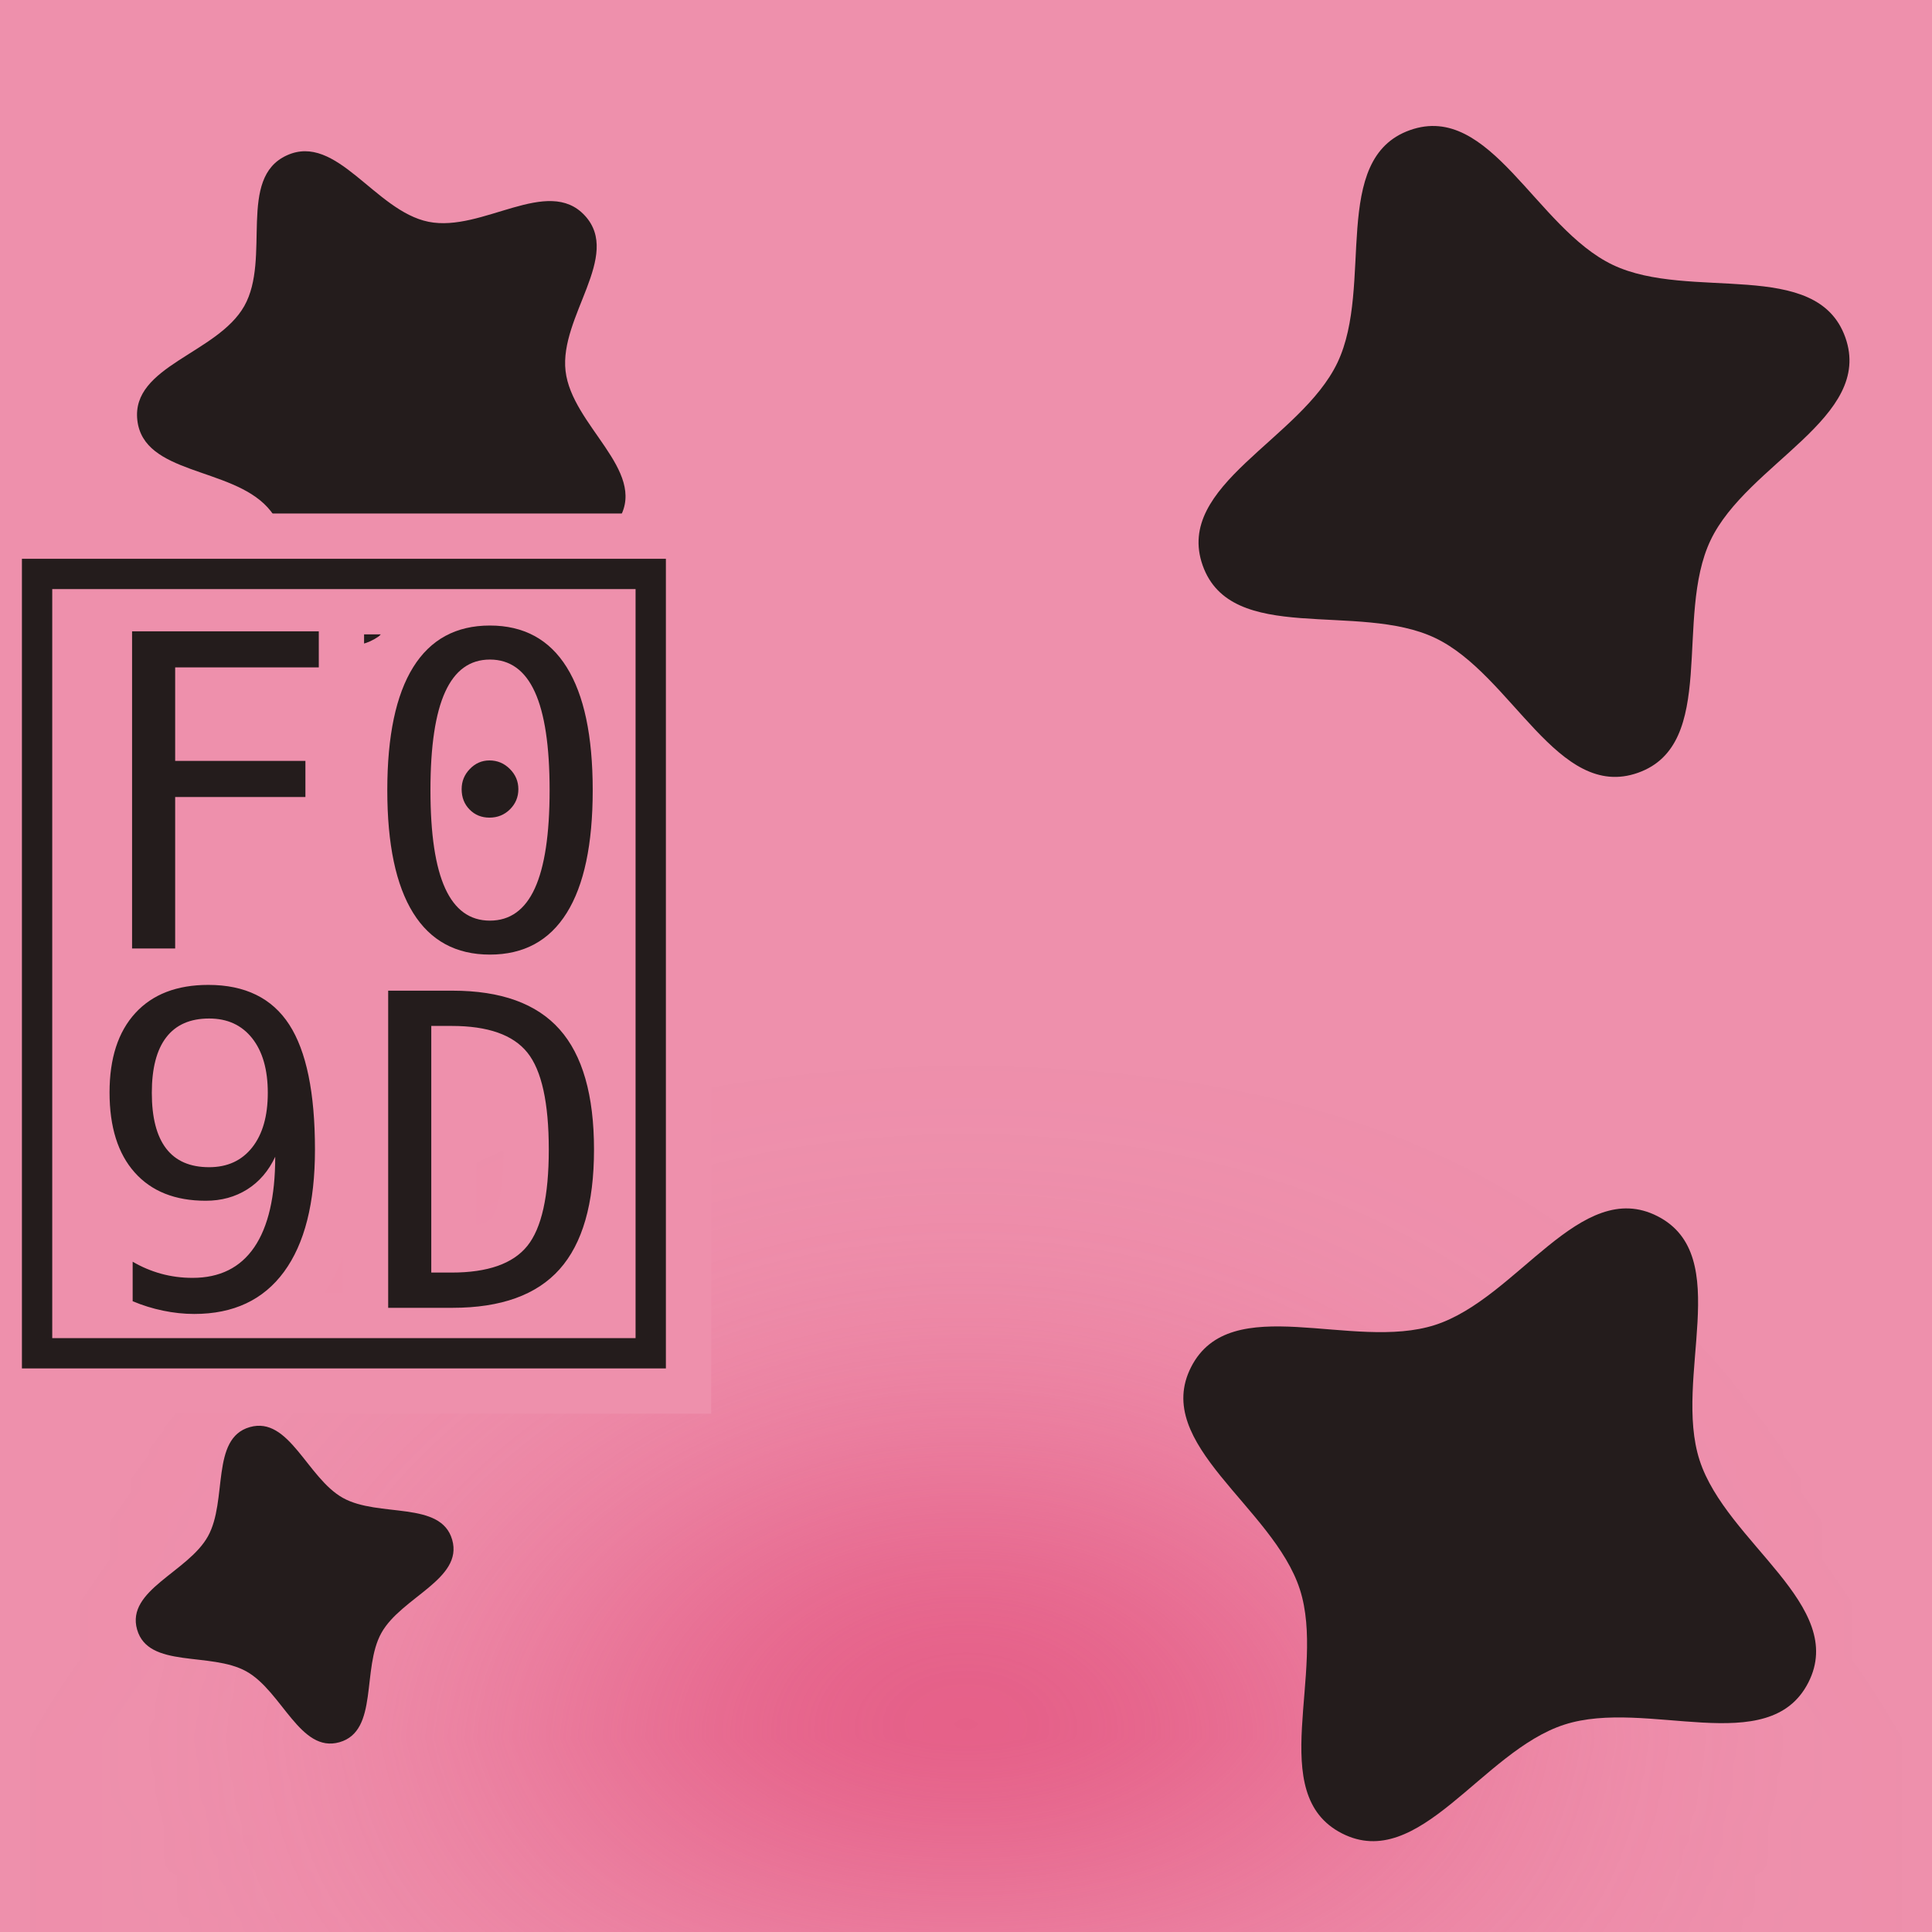
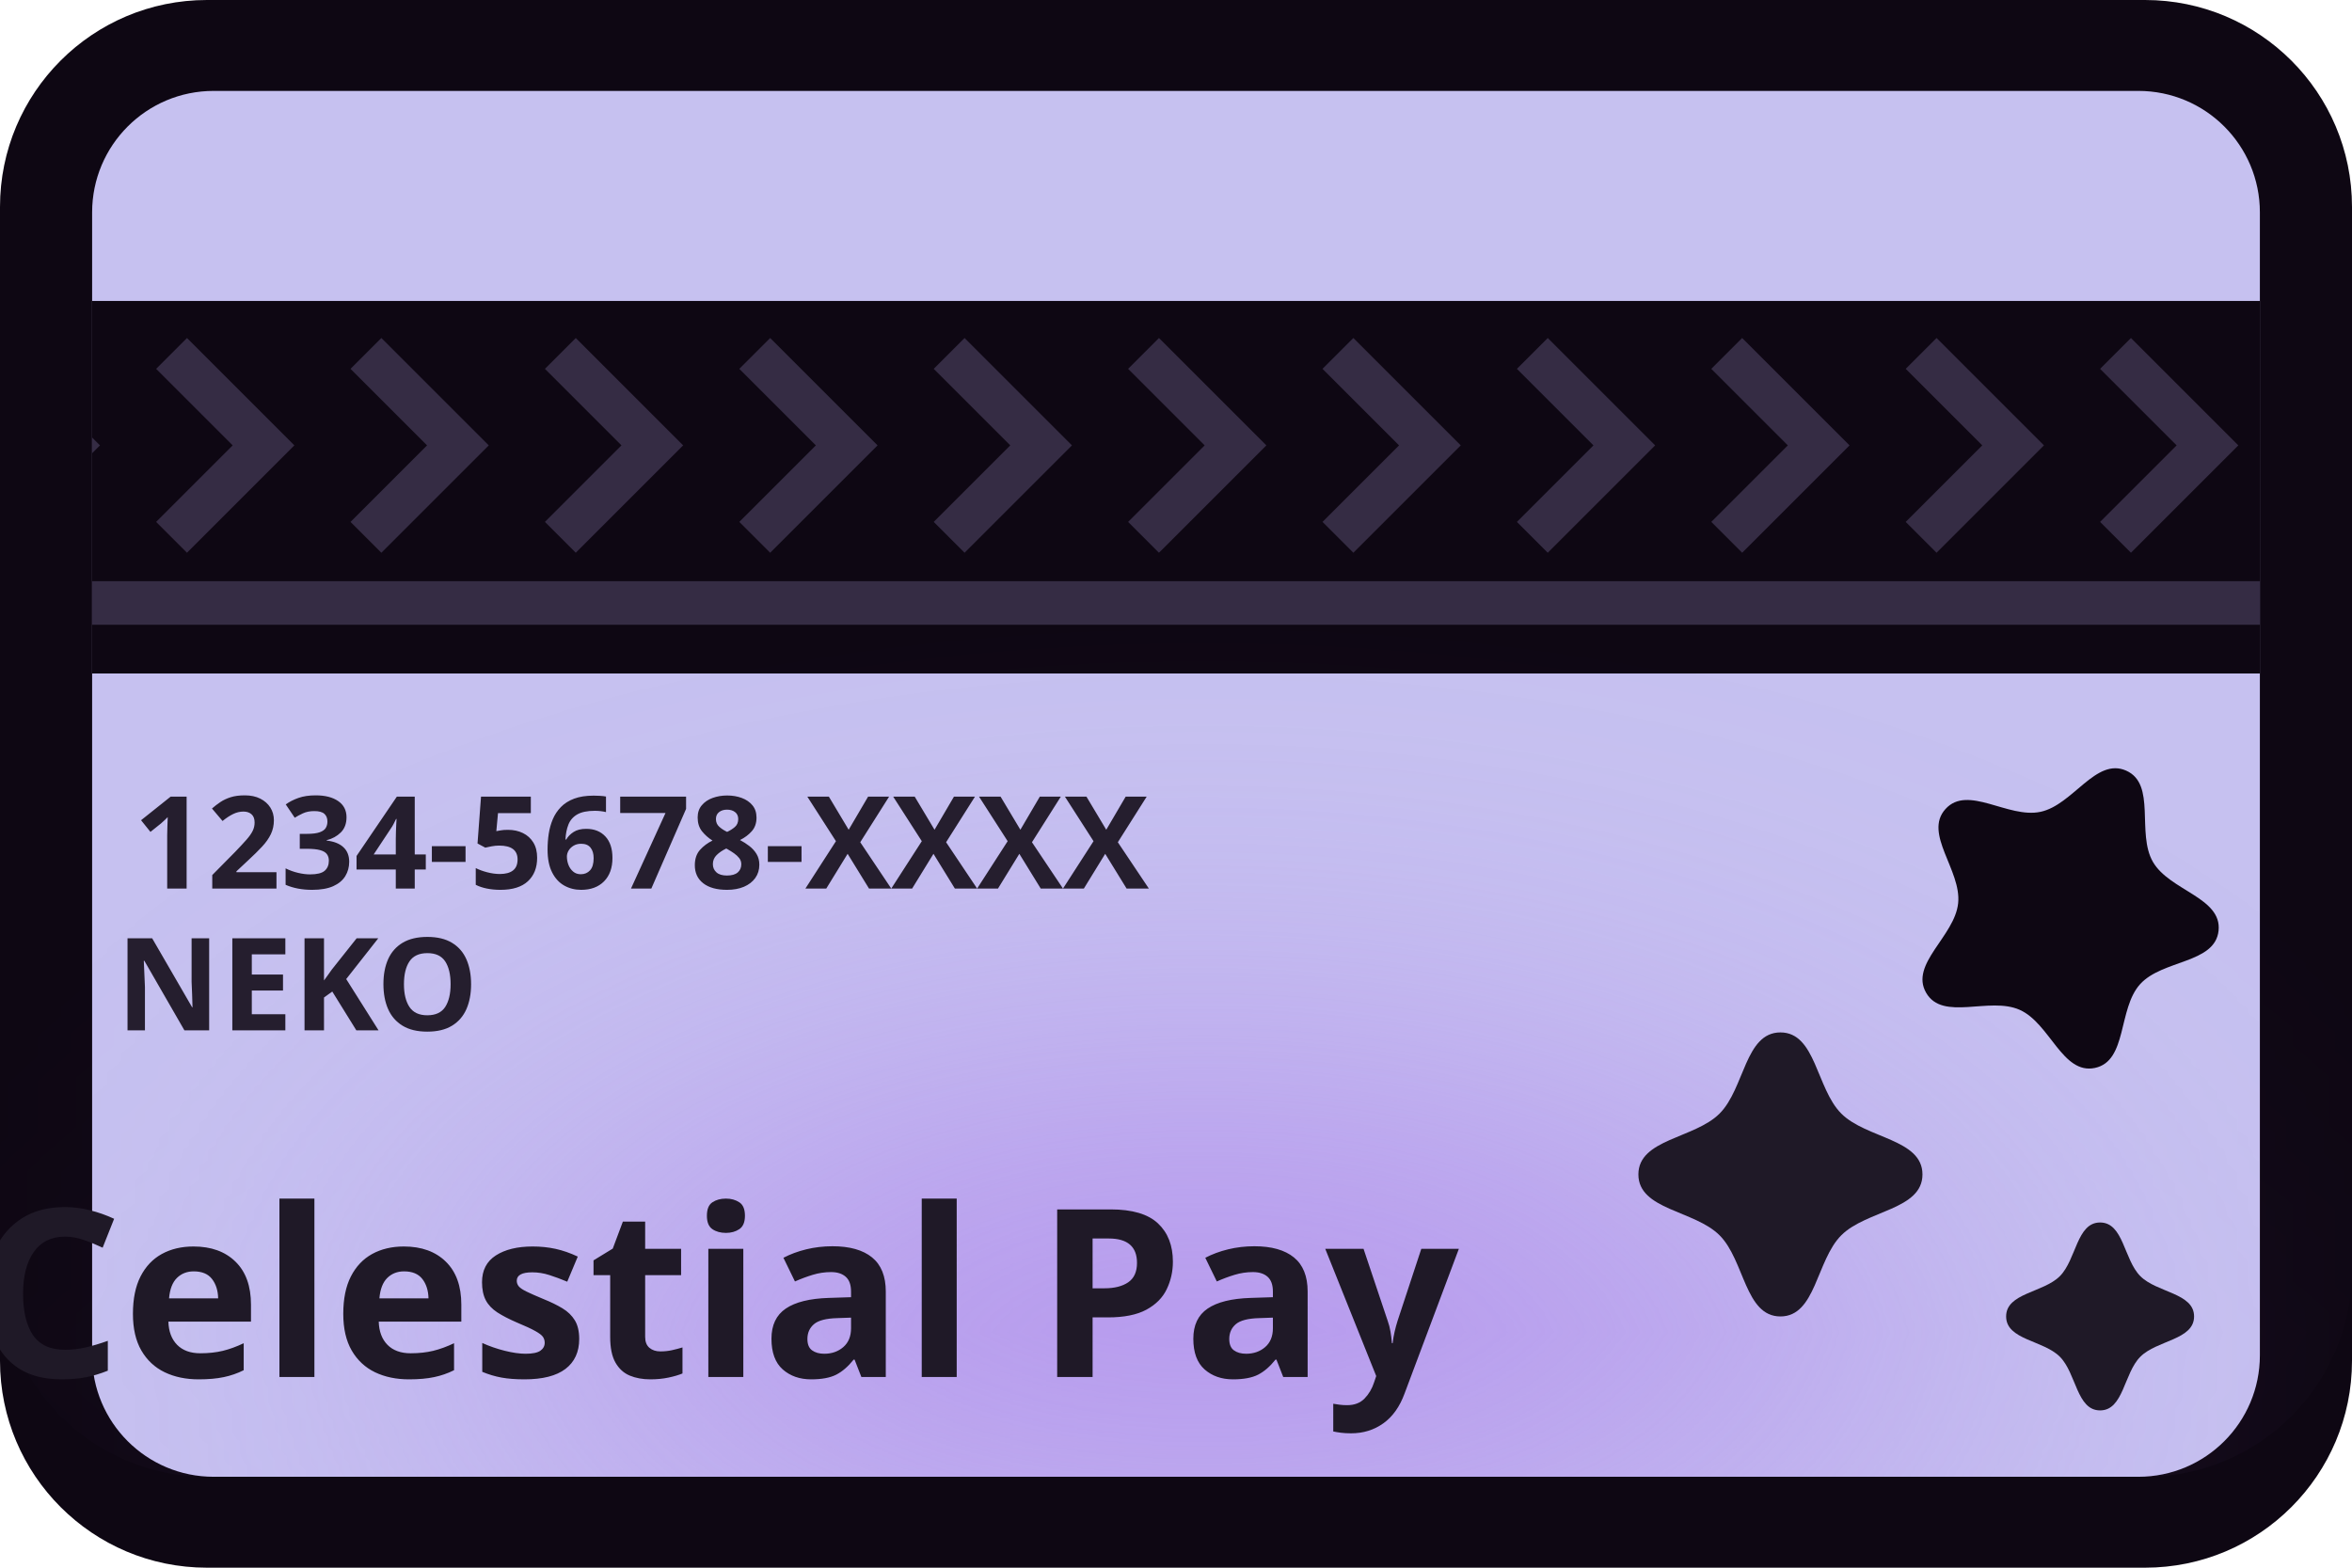
- <svg xmlns="http://www.w3.org/2000/svg" width="512" height="512" viewBox="0 0 512 512" version="1.1" id="svg5">
+ <svg xmlns="http://www.w3.org/2000/svg" width="768" height="512" viewBox="0 0 768 512" version="1.1" id="svg5" xml:space="preserve">
  <defs id="defs2">
-     <filter style="color-interpolation-filters:sRGB" id="filter3041" x="-0.594" y="-0.552" width="2.188" height="2.105">
-       <feGaussianBlur stdDeviation="82.708" id="feGaussianBlur3043" />
-     </filter>
    <clipPath clipPathUnits="userSpaceOnUse" id="clipPath3047">
      <rect style="fill:#ee90ac;fill-opacity:1;stroke-width:14;paint-order:stroke markers fill" id="rect3049" width="512" height="512" x="0" y="0" />
    </clipPath>
+     <filter style="color-interpolation-filters:sRGB" id="filter5101" x="-0.406" y="-0.683" width="1.812" height="2.366">
+       <feGaussianBlur stdDeviation="93.008" id="feGaussianBlur5103" />
+     </filter>
+     <clipPath clipPathUnits="userSpaceOnUse" id="clipPath5107">
+       <rect style="fill:#b896f0;fill-opacity:1;stroke-width:24;paint-order:stroke markers fill" id="rect5109" width="768" height="512" x="0" y="0" ry="67.577" />
+     </clipPath>
+     <clipPath clipPathUnits="userSpaceOnUse" id="clipPath1273">
+       <rect style="fill:#c6c1f0;fill-opacity:1;stroke-width:24;paint-order:stroke markers fill" id="rect1275" width="768" height="512" x="205.323" y="732.961" ry="67.577" />
+     </clipPath>
+     <clipPath clipPathUnits="userSpaceOnUse" id="clipPath4227">
+       <rect style="fill:#0e0713;fill-opacity:1;stroke:none;stroke-width:58.386;stroke-dasharray:none;stroke-opacity:1;paint-order:stroke markers fill" id="rect4229" width="707.838" height="121.667" x="235.404" y="834.59" />
+     </clipPath>
  </defs>
  <g id="layer1">
-     <rect style="fill:#ee90ac;stroke-width:14;paint-order:stroke markers fill;fill-opacity:1" id="rect184" width="512" height="512" x="0" y="0" />
-     <ellipse style="fill:#df3c6e;fill-opacity:1;stroke:none;stroke-width:24;stroke-dasharray:none;stroke-opacity:1;paint-order:stroke markers fill;filter:url(#filter3041)" id="path3039" cx="256" cy="616.389" rx="167.028" ry="179.658" clip-path="url(#clipPath3047)" transform="matrix(1,0,0,1.400877,0,-205.2493)" />
-     <path style="fill:#241c1c;fill-opacity:1;stroke-width:14;paint-order:stroke markers fill" id="path1154" d="m 143.631,163.309 c -14.229,-2.877 -10.222,-25.623 -20.043,-36.314 -9.821,-10.691 -32.824,-8.624 -34.486,-23.046 -1.661,-14.422 21.21,-17.639 28.343,-30.283 7.133,-12.644 -1.941,-33.883 11.261,-39.919 13.203,-6.036 23.33,14.721 37.559,17.598 14.229,2.877 31.625,-12.316 41.446,-1.625 9.821,10.691 -6.791,26.737 -5.13,41.159 1.661,14.422 21.486,26.271 14.353,38.915 -7.133,12.644 -27.527,1.804 -40.73,7.84 -13.203,6.036 -18.345,28.553 -32.575,25.676 z" transform="translate(-52.70427,7.42966)" />
-     <path style="fill:#241c1c;fill-opacity:1;stroke-width:14;paint-order:stroke markers fill" id="path1264" d="m 396.94,474.829 c -20.444,-10.457 -4.075,-42.806 -11.137,-64.656 -7.062,-21.85 -39.267,-38.5 -28.81,-58.944 10.457,-20.444 42.806,-4.075 64.656,-11.137 21.85,-7.062 38.5,-39.267 58.944,-28.81 20.444,10.457 4.075,42.806 11.137,64.656 7.062,21.85 39.267,38.5 28.81,58.944 -10.457,20.444 -42.806,4.075 -64.656,11.137 -21.85,7.062 -38.5,39.267 -58.944,28.81 z" transform="translate(-41.32432,11.02968)" />
-     <text xml:space="preserve" style="font-size:253.639px;font-family:'FOT-Yuruka Std';-inkscape-font-specification:'FOT-Yuruka Std, Normal';text-align:center;text-anchor:middle;fill:#241c1c;fill-opacity:1;stroke-width:24;paint-order:stroke markers fill;stroke:#ee90ac;stroke-dasharray:none;stroke-opacity:1" x="256" y="346.585" id="text1320">
-       <tspan id="tspan1318" x="256" y="346.585" style="stroke-width:24;stroke:#ee90ac;stroke-dasharray:none;stroke-opacity:1"></tspan>
+     <rect style="fill:#0e0713;fill-opacity:1;stroke:none;stroke-width:48;stroke-dasharray:none;stroke-opacity:1;paint-order:stroke markers fill" id="rect359" width="768" height="512" x="3.0517578e-05" y="8.3446503e-06" ry="67.577" />
+     <rect style="fill:#c6c1f0;fill-opacity:1;stroke:none;stroke-width:43.327;stroke-dasharray:none;stroke-opacity:1;paint-order:stroke markers fill" id="rect4100" width="707.838" height="452.62" x="30.081" y="29.69" ry="39.675" />
+     <rect style="fill:#0e0713;fill-opacity:1;stroke:none;stroke-width:58.386;stroke-dasharray:none;stroke-opacity:1;paint-order:stroke markers fill" id="rect4223" width="707.838" height="121.667" x="30.081" y="98.291" />
+     <ellipse style="mix-blend-mode:normal;fill:#a771eb;fill-opacity:1;stroke-width:24;paint-order:stroke markers fill;filter:url(#filter5101)" id="path3367" cx="393.068" cy="588.186" rx="274.862" ry="163.442" clip-path="url(#clipPath5107)" transform="translate(1.5258789e-5,-29.69025)" />
+     <g id="g3183" transform="translate(-205.3226,-736.2983)" clip-path="url(#clipPath4227)" style="fill:#352c44;fill-opacity:1">
+       <rect style="fill:#352c44;fill-opacity:1;stroke-width:24;paint-order:stroke markers fill" id="rect3135" width="870.337" height="14.245" x="129.349" y="926.098" />
+       <path id="path3142" style="fill:#352c44;fill-opacity:1;stroke-width:24;paint-order:stroke markers fill" d="m 129.349,856.763 24.993,24.993 -24.993,24.993 10.074,10.074 24.993,-24.993 10.074,-10.074 -10.074,-10.074 -24.993,-24.993 z" />
+       <path id="path3144" style="fill:#352c44;fill-opacity:1;stroke-width:24;paint-order:stroke markers fill" d="m 954.546,856.763 24.993,24.993 -24.993,24.993 10.074,10.074 24.993,-24.993 10.074,-10.074 -10.074,-10.074 -24.993,-24.993 z" />
+       <path id="path3146" style="fill:#352c44;fill-opacity:1;stroke-width:24;paint-order:stroke markers fill" d="m 891.07,856.763 24.993,24.993 -24.993,24.993 10.074,10.074 24.993,-24.993 10.074,-10.074 -10.074,-10.074 -24.993,-24.993 z" />
+       <path id="path3148" style="fill:#352c44;fill-opacity:1;stroke-width:24;paint-order:stroke markers fill" d="m 827.593,856.763 24.993,24.993 -24.993,24.993 10.074,10.074 24.993,-24.993 10.074,-10.074 -10.074,-10.074 -24.993,-24.993 z" />
+       <path id="path3150" style="fill:#352c44;fill-opacity:1;stroke-width:24;paint-order:stroke markers fill" d="m 700.64,856.763 24.993,24.993 -24.993,24.993 10.074,10.074 24.993,-24.993 10.074,-10.074 -10.074,-10.074 -24.993,-24.993 z" />
+       <path id="path3152" style="fill:#352c44;fill-opacity:1;stroke-width:24;paint-order:stroke markers fill" d="m 573.686,856.763 24.993,24.993 -24.993,24.993 10.074,10.074 24.993,-24.993 10.074,-10.074 -10.074,-10.074 -24.993,-24.993 z" />
+       <path id="path3154" style="fill:#352c44;fill-opacity:1;stroke-width:24;paint-order:stroke markers fill" d="m 510.21,856.763 24.993,24.993 -24.993,24.993 10.074,10.074 24.993,-24.993 10.074,-10.074 -10.074,-10.074 -24.993,-24.993 z" />
+       <path id="path3156" style="fill:#352c44;fill-opacity:1;stroke-width:24;paint-order:stroke markers fill" d="m 446.733,856.763 24.993,24.993 -24.993,24.993 10.074,10.074 24.993,-24.993 10.074,-10.074 -10.074,-10.074 -24.993,-24.993 z" />
+       <path id="path3158" style="fill:#352c44;fill-opacity:1;stroke-width:24;paint-order:stroke markers fill" d="m 383.256,856.763 24.993,24.993 -24.993,24.993 10.074,10.074 24.993,-24.993 10.074,-10.074 -10.074,-10.074 -24.993,-24.993 z" />
+       <path id="path3160" style="fill:#352c44;fill-opacity:1;stroke-width:24;paint-order:stroke markers fill" d="m 319.779,856.763 24.993,24.993 -24.993,24.993 10.074,10.074 24.993,-24.993 10.074,-10.074 -10.074,-10.074 -24.993,-24.993 z" />
+       <path id="path3162" style="fill:#352c44;fill-opacity:1;stroke-width:24;paint-order:stroke markers fill" d="m 256.303,856.763 24.993,24.993 -24.993,24.993 10.074,10.074 24.993,-24.993 10.074,-10.074 -10.074,-10.074 -24.993,-24.993 z" />
+       <path id="path3164" style="fill:#352c44;fill-opacity:1;stroke-width:24;paint-order:stroke markers fill" d="m 192.826,856.763 24.993,24.993 -24.993,24.993 10.074,10.074 24.993,-24.993 10.074,-10.074 -10.074,-10.074 -24.993,-24.993 z" />
+       <path id="path3166" style="fill:#352c44;fill-opacity:1;stroke-width:24;paint-order:stroke markers fill" d="m 637.163,856.763 24.993,24.993 -24.993,24.993 10.074,10.074 24.993,-24.993 10.074,-10.074 -10.074,-10.074 -24.993,-24.993 z" />
+       <path id="rect3137" style="fill:#352c44;fill-opacity:1;stroke-width:24;paint-order:stroke markers fill" d="m 764.116,856.763 24.993,24.993 -24.993,24.993 10.074,10.074 24.993,-24.993 10.074,-10.074 -10.074,-10.074 -24.993,-24.993 z" />
+     </g>
+     <path style="fill:#1f1927;fill-opacity:1;stroke-width:24;paint-order:stroke markers fill" id="path3027" d="m -229.24,68.252 c -21.812,5.845 -31.19,-28.553 -50.746,-39.843 -19.556,-11.291 -54.034,-2.214 -59.878,-24.026 -5.845,-21.812 28.553,-31.19 39.843,-50.746 11.291,-19.556 2.214,-54.034 24.026,-59.878 21.812,-5.845 31.19,28.553 50.746,39.843 19.556,11.291 54.034,2.214 59.878,24.026 5.845,21.812 -28.553,31.19 -39.843,50.746 -11.291,19.556 -2.214,54.034 -24.026,59.878 z" transform="matrix(0.1328993,-0.4959869,0.4959869,0.1328993,624.3576,260.7942)" />
+     <path style="fill:#0e0713;fill-opacity:1;stroke-width:24;paint-order:stroke markers fill" id="path3081" d="m -284.289,283.546 c -11.904,-20.619 20.414,-40.374 22.903,-64.052 2.489,-23.678 -25.016,-49.721 -9.085,-67.414 15.931,-17.693 44.706,6.939 67.994,1.989 23.288,-4.95 39.557,-39.156 61.307,-29.472 21.75,9.684 7.216,44.663 19.12,65.281 11.904,20.619 49.464,25.521 46.975,49.199 -2.489,23.678 -40.247,20.664 -56.178,38.357 -15.931,17.693 -8.987,54.929 -32.275,59.879 -23.288,4.95 -32.09,-31.891 -53.84,-41.575 -21.75,-9.684 -55.018,8.427 -66.922,-12.192 z" transform="matrix(0.4564311,0,0,0.4564311,758.6999,194.8198)" />
+     <path style="fill:#1f1927;fill-opacity:1;stroke-width:24;paint-order:stroke markers fill" id="path3268" d="m -229.24,68.252 c -21.812,5.845 -31.19,-28.553 -50.746,-39.843 -19.556,-11.291 -54.034,-2.214 -59.878,-24.026 -5.845,-21.812 28.553,-31.19 39.843,-50.746 11.291,-19.556 2.214,-54.034 24.026,-59.878 21.812,-5.845 31.19,28.553 50.746,39.843 19.556,11.291 54.034,2.214 59.878,24.026 5.845,21.812 -28.553,31.19 -39.843,50.746 -11.291,19.556 -2.214,54.034 -24.026,59.878 z" transform="matrix(0.08792773,-0.3281507,0.3281507,0.08792773,714.1923,348.7184)" />
+     <text xml:space="preserve" style="font-style:normal;font-variant:normal;font-weight:bold;font-stretch:normal;font-size:76.655px;font-family:'Product Sans';-inkscape-font-specification:'Product Sans, Bold';font-variant-ligatures:normal;font-variant-caps:normal;font-variant-numeric:normal;font-variant-east-asian:normal;text-align:center;text-anchor:middle;fill:#1f1927;fill-opacity:1;stroke-width:344.948;paint-order:stroke markers fill" x="283.565" y="449.722" id="text3308">
+       <tspan id="tspan3306" x="283.565" y="449.722" style="stroke-width:344.948">Celestial Pay</tspan>
    </text>
-     <path style="fill:#241c1c;fill-opacity:1;stroke:none;stroke-width:24;stroke-dasharray:none;stroke-opacity:1;paint-order:stroke markers fill" id="path1650" d="m 89.969,461.705 c -10.439,2.971 -15.202,-13.489 -24.684,-18.769 -9.482,-5.28 -25.984,-0.661 -28.955,-11.1 -2.971,-10.439 13.489,-15.202 18.769,-24.684 5.28,-9.482 0.661,-25.984 11.1,-28.955 10.439,-2.971 15.202,13.489 24.684,18.769 9.482,5.28 25.984,0.661 28.955,11.1 2.971,10.439 -13.489,15.202 -18.769,24.684 -5.28,9.482 -0.661,25.984 -11.1,28.955 z" />
-     <path style="fill:#241c1c;fill-opacity:1;stroke:#ee90ac;stroke-width:24;stroke-dasharray:none;stroke-opacity:1;paint-order:stroke markers fill" id="path1652" d="m 397.442,170.991 c -21.195,-7.813 -9.006,-41.33 -18.469,-61.842 -9.463,-20.512 -42.873,-32.993 -35.06,-54.188 7.813,-21.195 41.33,-9.006 61.842,-18.469 20.512,-9.463 32.993,-42.873 54.188,-35.06 21.195,7.813 9.006,41.33 18.469,61.842 9.463,20.512 42.873,32.993 35.06,54.188 -7.813,21.195 -41.33,9.006 -61.842,18.469 -20.512,9.463 -32.993,42.873 -54.188,35.06 z" transform="rotate(-39.7694,462.4935,137.2273)" />
+     <text xml:space="preserve" style="font-weight:bold;font-size:42.033px;font-family:'Product Sans';-inkscape-font-specification:'Product Sans, Bold';text-align:center;text-anchor:middle;fill:#251e2e;fill-opacity:1;stroke:none;stroke-width:378.302;stroke-dasharray:none;stroke-opacity:1;paint-order:stroke markers fill" x="236.681" y="290.197" id="text4406">
+       <tspan id="tspan4404" x="236.681" y="290.197" style="stroke-width:378.302">1234-5678-XXXX</tspan>
+     </text>
+     <text xml:space="preserve" style="font-weight:bold;font-size:42.094px;font-family:'Product Sans';-inkscape-font-specification:'Product Sans, Bold';text-align:center;text-anchor:middle;fill:#251e2e;fill-opacity:1;stroke:none;stroke-width:378.845;stroke-dasharray:none;stroke-opacity:1;paint-order:stroke markers fill" x="124.426" y="336.511" id="text4410">
+       <tspan id="tspan4408" x="124.426" y="336.511" style="stroke-width:378.845">NEKO</tspan>
+     </text>
  </g>
</svg>
